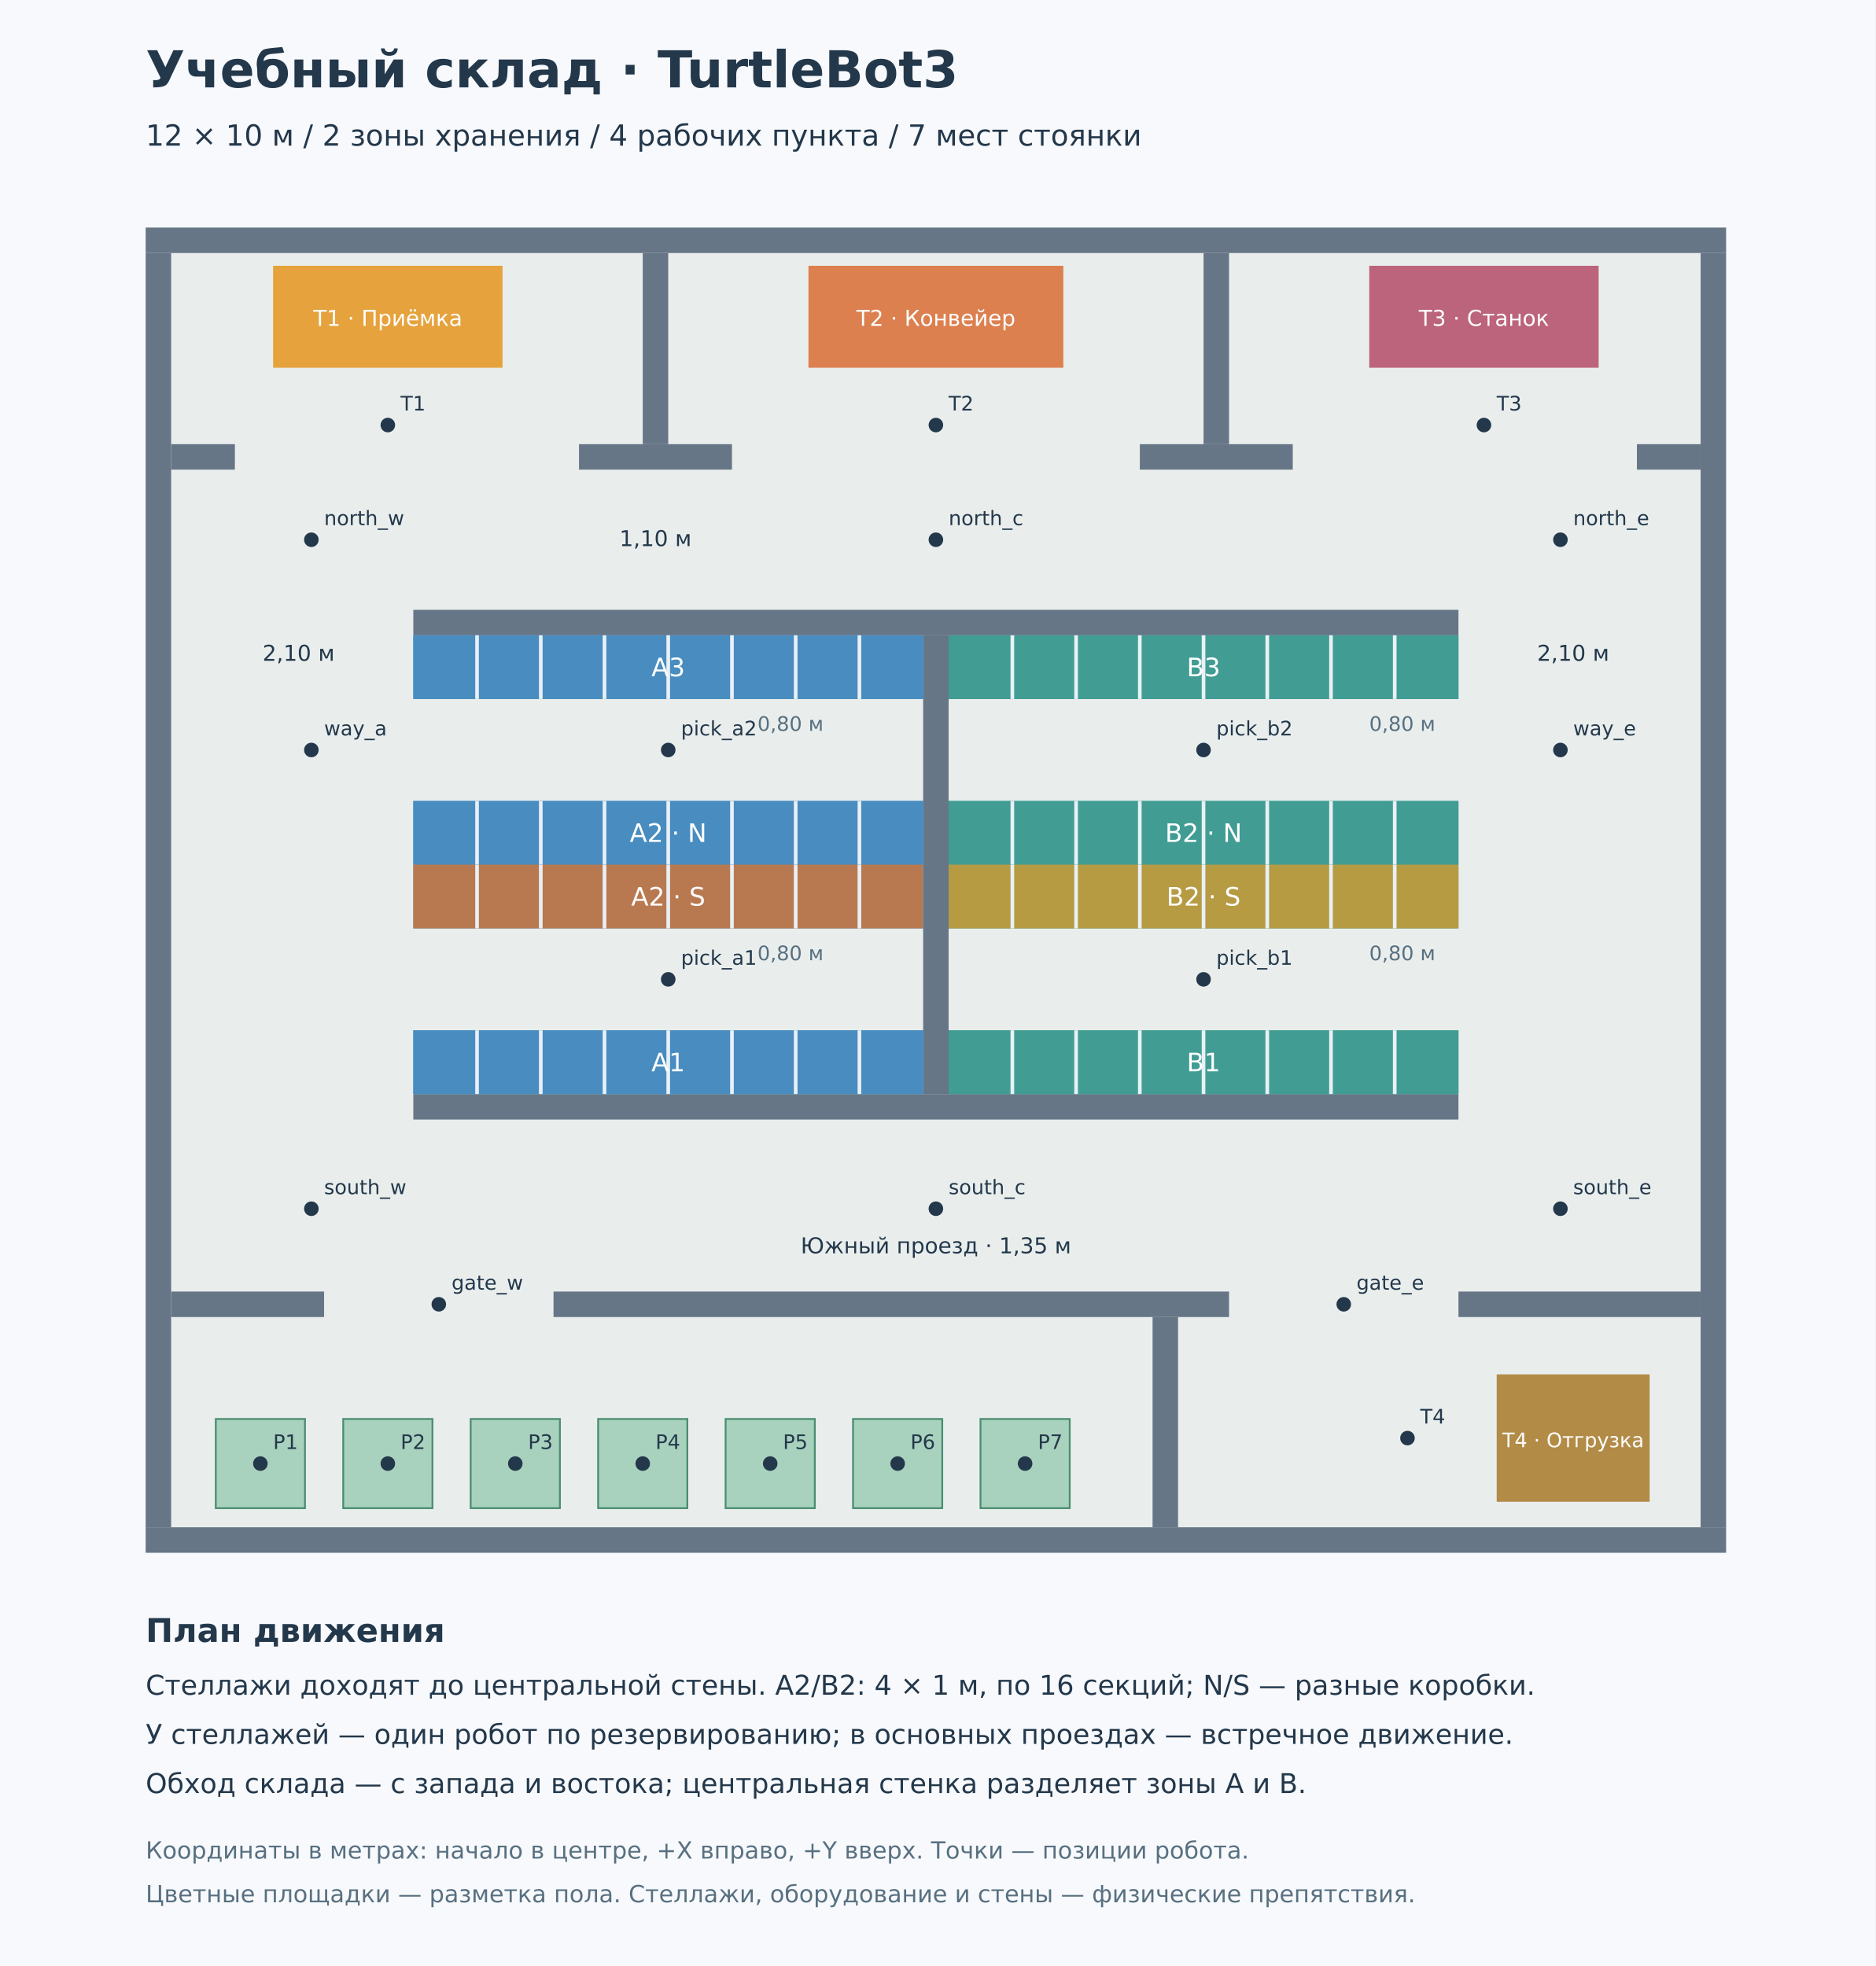
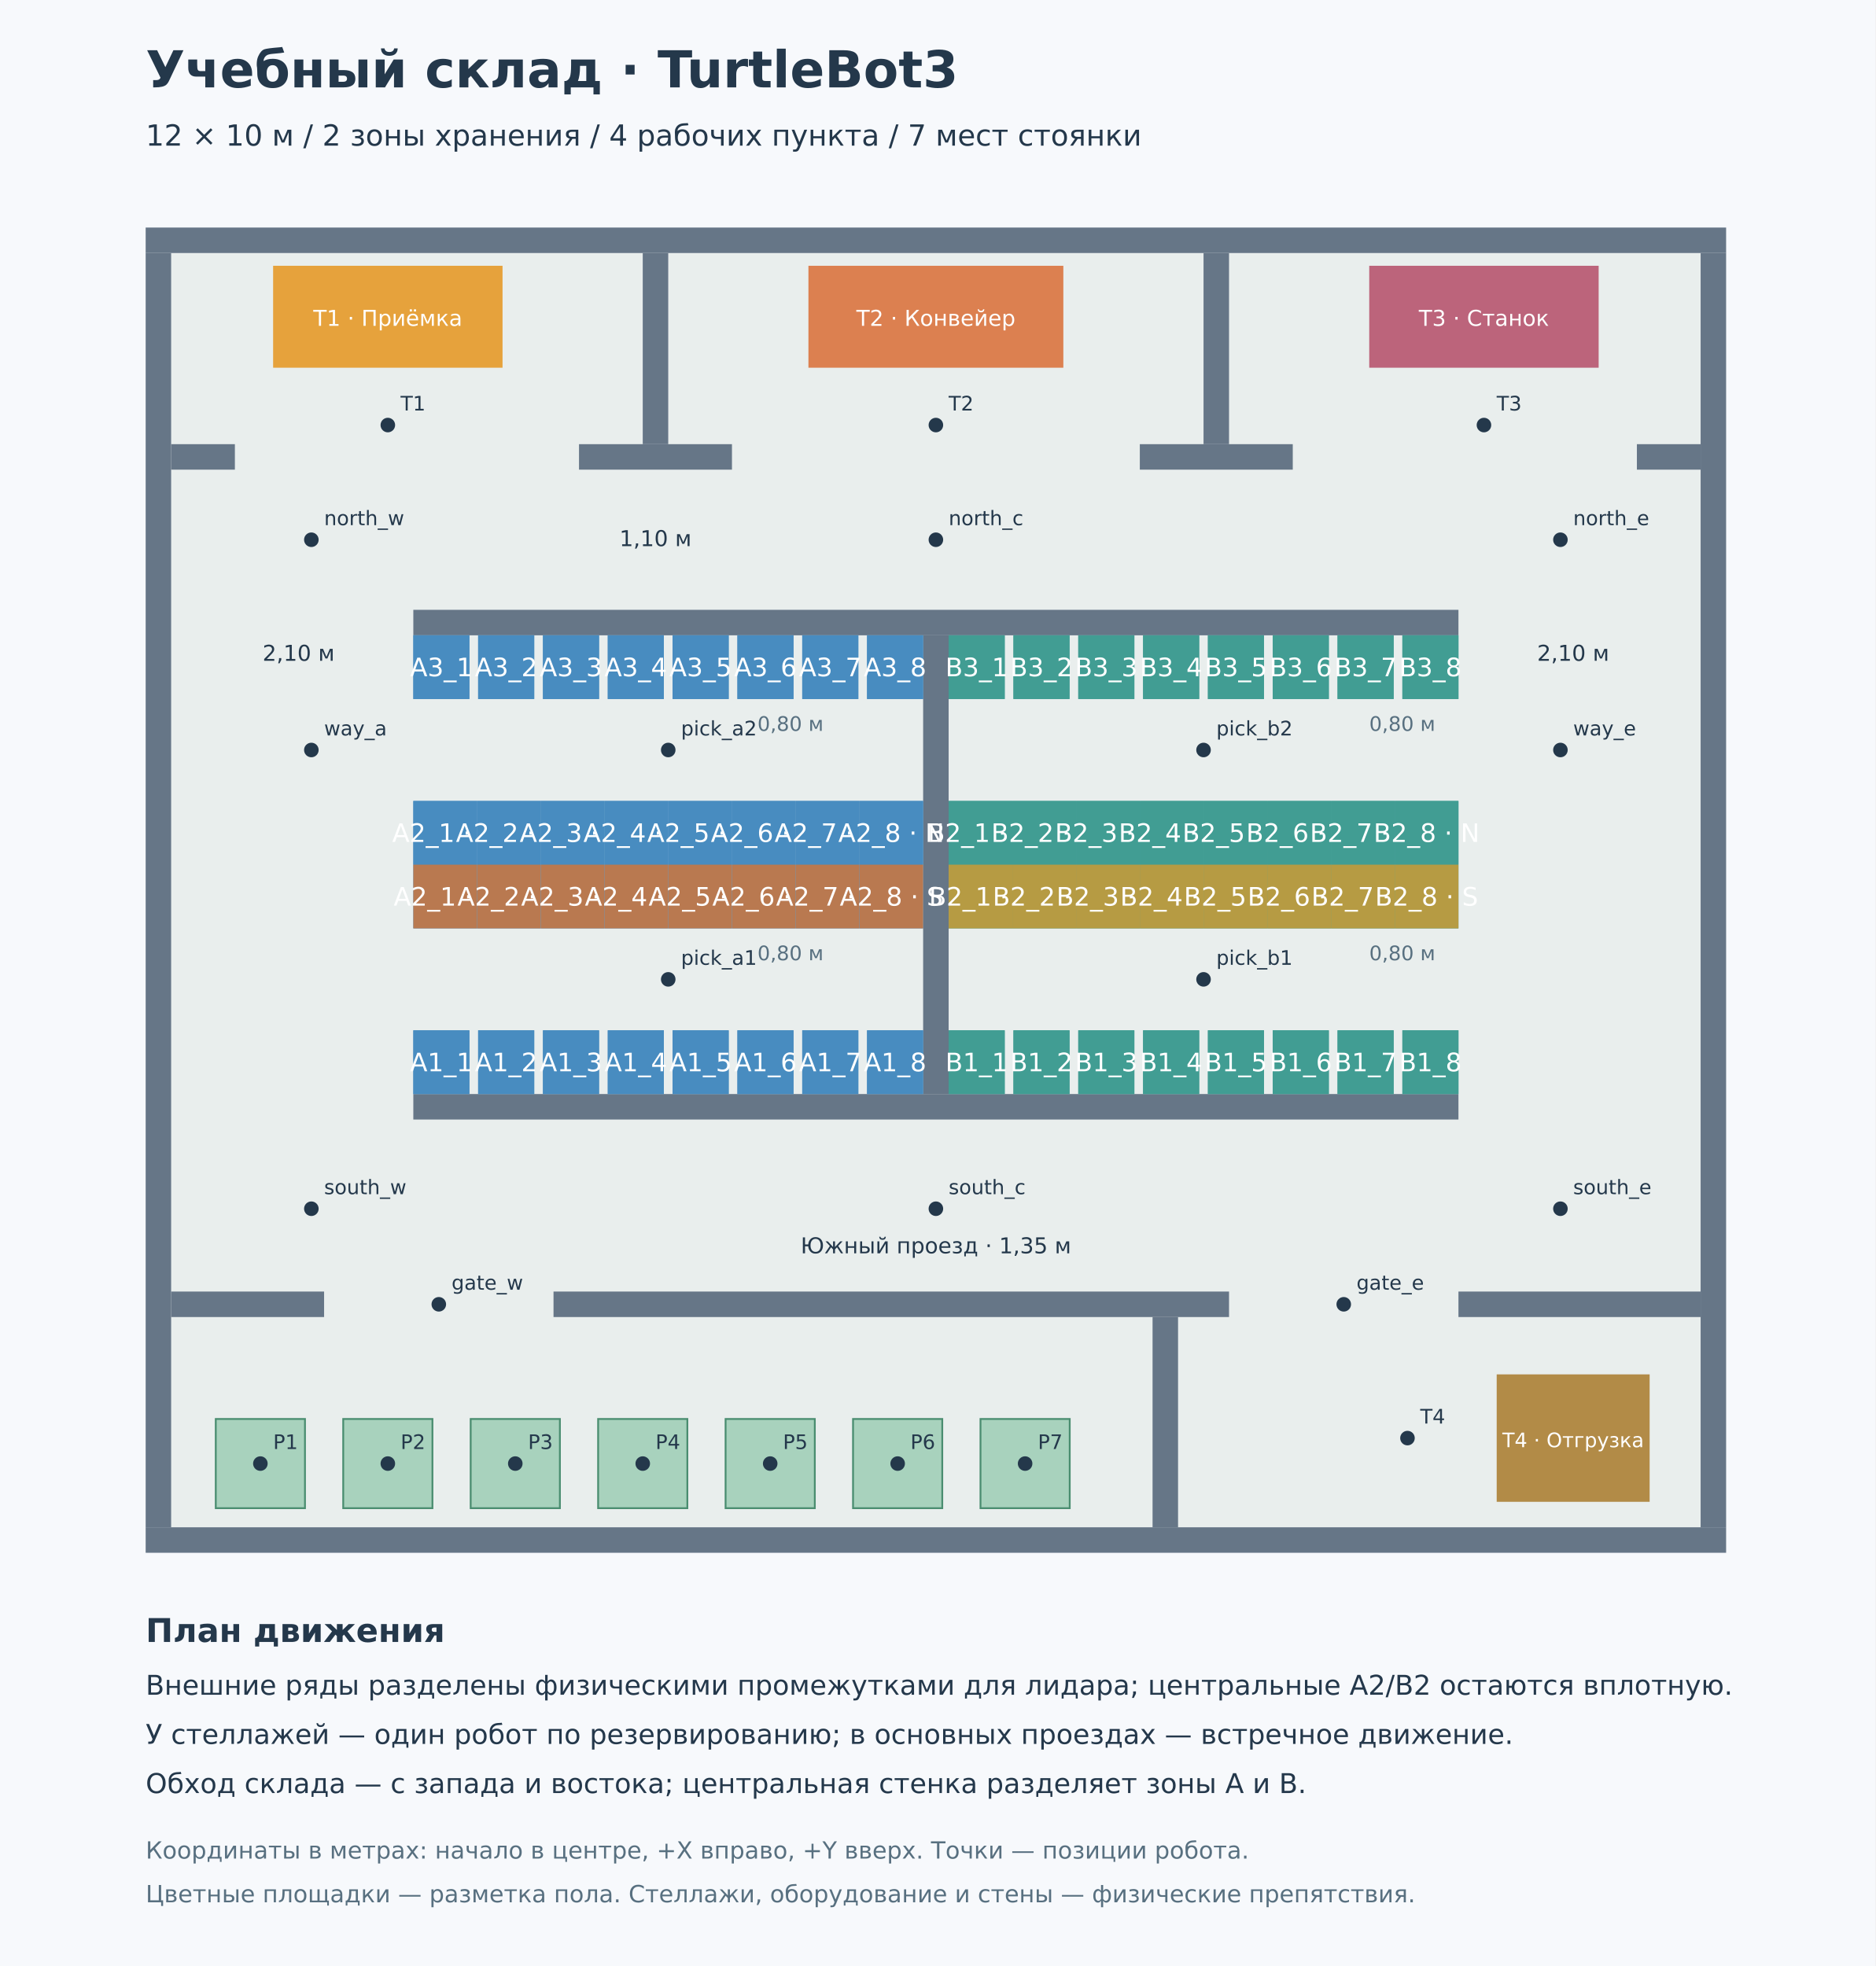
<svg xmlns="http://www.w3.org/2000/svg" width="1030" height="1080" viewBox="0 0 1030 1080">
  <rect width="1030" height="1080" fill="#f7f9fc" />
  <g font-family="DejaVu Sans, sans-serif" fill="#24384b">
    <text x="80" y="48" font-size="28" font-weight="bold">Учебный склад · TurtleBot3</text>
    <text x="80" y="80" font-size="16">12 × 10 м  /  2 зоны хранения  /  4 рабочих пункта  /  7 мест стоянки</text>
    <rect x="94" y="139.0" width="840" height="700" fill="#e9eeed" />
    <rect x="80.0" y="125.0" width="868.0" height="14.0" fill="#667687" />
    <rect x="80.0" y="839.0" width="868.0" height="14.0" fill="#667687" />
    <rect x="80.0" y="139.0" width="14.0" height="700.0" fill="#667687" />
    <rect x="934.0" y="139.0" width="14.0" height="700.0" fill="#667687" />
    <rect x="94.0" y="709.5" width="84.0" height="14.0" fill="#667687" />
    <rect x="304.0" y="709.5" width="371.0" height="14.0" fill="#667687" />
    <rect x="801.0" y="709.5" width="133.0" height="14.0" fill="#667687" />
    <rect x="227.0" y="335.0" width="574.0" height="14.0" fill="#667687" />
    <rect x="227.0" y="601.0" width="574.0" height="14.0" fill="#667687" />
    <rect x="507.0" y="349.0" width="14.0" height="252.0" fill="#667687" />
    <rect x="353.0" y="139.0" width="14.0" height="105.0" fill="#667687" />
    <rect x="661.0" y="139.0" width="14.0" height="105.0" fill="#667687" />
    <rect x="318.0" y="244.0" width="84.0" height="14.0" fill="#667687" />
    <rect x="626.0" y="244.0" width="84.0" height="14.0" fill="#667687" />
    <rect x="94.0" y="244.0" width="35.0" height="14.0" fill="#667687" />
    <rect x="899.0" y="244.0" width="35.0" height="14.0" fill="#667687" />
    <rect x="633.0" y="723.5" width="14.0" height="115.5" fill="#667687" />
    <rect x="150.0" y="146.0" width="126.0" height="56.0" fill="#e6a23c" />
    <rect x="444.0" y="146.0" width="140.0" height="56.0" fill="#dc8050" />
    <rect x="752.0" y="146.0" width="126.0" height="56.0" fill="#bc647b" />
    <rect x="822.0" y="755.0" width="84.0" height="70.0" fill="#b28b47" />
-     <rect x="227.0" y="566.0" width="280.0" height="35.0" fill="#488cc0" />
-     <rect x="227" y="566.0" width="280.0" height="35" fill="#488cc0" />
-     <path d="M 262.0 566.0 v 35" stroke="#e9f0f6" stroke-width="2" />
-     <path d="M 297.0 566.0 v 35" stroke="#e9f0f6" stroke-width="2" />
-     <path d="M 332.0 566.0 v 35" stroke="#e9f0f6" stroke-width="2" />
-     <path d="M 367 566.0 v 35" stroke="#e9f0f6" stroke-width="2" />
-     <path d="M 402 566.0 v 35" stroke="#e9f0f6" stroke-width="2" />
-     <path d="M 437 566.0 v 35" stroke="#e9f0f6" stroke-width="2" />
-     <path d="M 472 566.0 v 35" stroke="#e9f0f6" stroke-width="2" />
-     <text x="367.0" y="588.5" text-anchor="middle" fill="white" font-size="14">A1</text>
-     <rect x="227.0" y="440.0" width="280.0" height="70.0" fill="#488cc0" />
-     <rect x="227" y="440.0" width="280.0" height="35" fill="#488cc0" />
-     <path d="M 262.0 440.0 v 35" stroke="#e9f0f6" stroke-width="2" />
-     <path d="M 297.0 440.0 v 35" stroke="#e9f0f6" stroke-width="2" />
-     <path d="M 332.0 440.0 v 35" stroke="#e9f0f6" stroke-width="2" />
-     <path d="M 367 440.0 v 35" stroke="#e9f0f6" stroke-width="2" />
-     <path d="M 402 440.0 v 35" stroke="#e9f0f6" stroke-width="2" />
-     <path d="M 437 440.0 v 35" stroke="#e9f0f6" stroke-width="2" />
-     <path d="M 472 440.0 v 35" stroke="#e9f0f6" stroke-width="2" />
-     <text x="367.0" y="462.5" text-anchor="middle" fill="white" font-size="14">A2 · N</text>
-     <rect x="227" y="475.0" width="280.0" height="35" fill="#b97950" />
-     <path d="M 262.0 475.0 v 35" stroke="#e9f0f6" stroke-width="2" />
-     <path d="M 297.0 475.0 v 35" stroke="#e9f0f6" stroke-width="2" />
-     <path d="M 332.0 475.0 v 35" stroke="#e9f0f6" stroke-width="2" />
-     <path d="M 367 475.0 v 35" stroke="#e9f0f6" stroke-width="2" />
-     <path d="M 402 475.0 v 35" stroke="#e9f0f6" stroke-width="2" />
-     <path d="M 437 475.0 v 35" stroke="#e9f0f6" stroke-width="2" />
-     <path d="M 472 475.0 v 35" stroke="#e9f0f6" stroke-width="2" />
-     <text x="367.0" y="497.5" text-anchor="middle" fill="white" font-size="14">A2 · S</text>
-     <rect x="227.0" y="349.0" width="280.0" height="35.0" fill="#488cc0" />
-     <rect x="227" y="349.0" width="280.0" height="35" fill="#488cc0" />
-     <path d="M 262.0 349.0 v 35" stroke="#e9f0f6" stroke-width="2" />
-     <path d="M 297.0 349.0 v 35" stroke="#e9f0f6" stroke-width="2" />
-     <path d="M 332.0 349.0 v 35" stroke="#e9f0f6" stroke-width="2" />
-     <path d="M 367 349.0 v 35" stroke="#e9f0f6" stroke-width="2" />
-     <path d="M 402 349.0 v 35" stroke="#e9f0f6" stroke-width="2" />
-     <path d="M 437 349.0 v 35" stroke="#e9f0f6" stroke-width="2" />
-     <path d="M 472 349.0 v 35" stroke="#e9f0f6" stroke-width="2" />
-     <text x="367.0" y="371.5" text-anchor="middle" fill="white" font-size="14">A3</text>
-     <rect x="521.0" y="566.0" width="280.0" height="35.0" fill="#419d93" />
-     <rect x="521.0" y="566.0" width="280.0" height="35" fill="#419d93" />
-     <path d="M 556.0 566.0 v 35" stroke="#e9f0f6" stroke-width="2" />
-     <path d="M 591.0 566.0 v 35" stroke="#e9f0f6" stroke-width="2" />
-     <path d="M 626.0 566.0 v 35" stroke="#e9f0f6" stroke-width="2" />
-     <path d="M 661.0 566.0 v 35" stroke="#e9f0f6" stroke-width="2" />
-     <path d="M 696.0 566.0 v 35" stroke="#e9f0f6" stroke-width="2" />
-     <path d="M 731.0 566.0 v 35" stroke="#e9f0f6" stroke-width="2" />
-     <path d="M 766.0 566.0 v 35" stroke="#e9f0f6" stroke-width="2" />
-     <text x="661.0" y="588.5" text-anchor="middle" fill="white" font-size="14">B1</text>
-     <rect x="521.0" y="440.0" width="280.0" height="70.0" fill="#419d93" />
-     <rect x="521.0" y="440.0" width="280.0" height="35" fill="#419d93" />
-     <path d="M 556.0 440.0 v 35" stroke="#e9f0f6" stroke-width="2" />
-     <path d="M 591.0 440.0 v 35" stroke="#e9f0f6" stroke-width="2" />
-     <path d="M 626.0 440.0 v 35" stroke="#e9f0f6" stroke-width="2" />
-     <path d="M 661.0 440.0 v 35" stroke="#e9f0f6" stroke-width="2" />
-     <path d="M 696.0 440.0 v 35" stroke="#e9f0f6" stroke-width="2" />
-     <path d="M 731.0 440.0 v 35" stroke="#e9f0f6" stroke-width="2" />
-     <path d="M 766.0 440.0 v 35" stroke="#e9f0f6" stroke-width="2" />
-     <text x="661.0" y="462.5" text-anchor="middle" fill="white" font-size="14">B2 · N</text>
-     <rect x="521.0" y="475.0" width="280.0" height="35" fill="#b69b43" />
-     <path d="M 556.0 475.0 v 35" stroke="#e9f0f6" stroke-width="2" />
-     <path d="M 591.0 475.0 v 35" stroke="#e9f0f6" stroke-width="2" />
-     <path d="M 626.0 475.0 v 35" stroke="#e9f0f6" stroke-width="2" />
-     <path d="M 661.0 475.0 v 35" stroke="#e9f0f6" stroke-width="2" />
-     <path d="M 696.0 475.0 v 35" stroke="#e9f0f6" stroke-width="2" />
-     <path d="M 731.0 475.0 v 35" stroke="#e9f0f6" stroke-width="2" />
-     <path d="M 766.0 475.0 v 35" stroke="#e9f0f6" stroke-width="2" />
-     <text x="661.0" y="497.5" text-anchor="middle" fill="white" font-size="14">B2 · S</text>
-     <rect x="521.0" y="349.0" width="280.0" height="35.0" fill="#419d93" />
-     <rect x="521.0" y="349.0" width="280.0" height="35" fill="#419d93" />
-     <path d="M 556.0 349.0 v 35" stroke="#e9f0f6" stroke-width="2" />
-     <path d="M 591.0 349.0 v 35" stroke="#e9f0f6" stroke-width="2" />
-     <path d="M 626.0 349.0 v 35" stroke="#e9f0f6" stroke-width="2" />
-     <path d="M 661.0 349.0 v 35" stroke="#e9f0f6" stroke-width="2" />
-     <path d="M 696.0 349.0 v 35" stroke="#e9f0f6" stroke-width="2" />
-     <path d="M 731.0 349.0 v 35" stroke="#e9f0f6" stroke-width="2" />
-     <path d="M 766.0 349.0 v 35" stroke="#e9f0f6" stroke-width="2" />
-     <text x="661.0" y="371.5" text-anchor="middle" fill="white" font-size="14">B3</text>
+     <rect x="227.0" y="566.0" width="30.8" height="35.0" fill="#488cc0" />
+     <rect x="227" y="566.0" width="30.8" height="35" fill="#488cc0" />
+     <text x="242.4" y="588.5" text-anchor="middle" fill="white" font-size="14">A1_1</text>
+     <rect x="262.6" y="566.0" width="30.8" height="35.0" fill="#488cc0" />
+     <rect x="262.6" y="566.0" width="30.8" height="35" fill="#488cc0" />
+     <text x="278" y="588.5" text-anchor="middle" fill="white" font-size="14">A1_2</text>
+     <rect x="298.2" y="566.0" width="30.8" height="35.0" fill="#488cc0" />
+     <rect x="298.2" y="566.0" width="30.8" height="35" fill="#488cc0" />
+     <text x="313.6" y="588.5" text-anchor="middle" fill="white" font-size="14">A1_3</text>
+     <rect x="333.8" y="566.0" width="30.8" height="35.0" fill="#488cc0" />
+     <rect x="333.8" y="566.0" width="30.8" height="35" fill="#488cc0" />
+     <text x="349.2" y="588.5" text-anchor="middle" fill="white" font-size="14">A1_4</text>
+     <rect x="369.4" y="566.0" width="30.8" height="35.0" fill="#488cc0" />
+     <rect x="369.4" y="566.0" width="30.8" height="35" fill="#488cc0" />
+     <text x="384.8" y="588.5" text-anchor="middle" fill="white" font-size="14">A1_5</text>
+     <rect x="405.0" y="566.0" width="30.8" height="35.0" fill="#488cc0" />
+     <rect x="405.0" y="566.0" width="30.8" height="35" fill="#488cc0" />
+     <text x="420.4" y="588.5" text-anchor="middle" fill="white" font-size="14">A1_6</text>
+     <rect x="440.6" y="566.0" width="30.8" height="35.0" fill="#488cc0" />
+     <rect x="440.6" y="566.0" width="30.8" height="35" fill="#488cc0" />
+     <text x="456" y="588.5" text-anchor="middle" fill="white" font-size="14">A1_7</text>
+     <rect x="476.2" y="566.0" width="30.8" height="35.0" fill="#488cc0" />
+     <rect x="476.2" y="566.0" width="30.8" height="35" fill="#488cc0" />
+     <text x="491.6" y="588.5" text-anchor="middle" fill="white" font-size="14">A1_8</text>
+     <rect x="227.0" y="440.0" width="35.0" height="70.0" fill="#488cc0" />
+     <rect x="227" y="440.0" width="35.0" height="35" fill="#488cc0" />
+     <text x="244.5" y="462.5" text-anchor="middle" fill="white" font-size="14">A2_1 · N</text>
+     <rect x="227" y="475.0" width="35.0" height="35" fill="#b97950" />
+     <text x="244.5" y="497.5" text-anchor="middle" fill="white" font-size="14">A2_1 · S</text>
+     <rect x="262.0" y="440.0" width="35.0" height="70.0" fill="#488cc0" />
+     <rect x="262.0" y="440.0" width="35.0" height="35" fill="#488cc0" />
+     <text x="279.5" y="462.5" text-anchor="middle" fill="white" font-size="14">A2_2 · N</text>
+     <rect x="262.0" y="475.0" width="35.0" height="35" fill="#b97950" />
+     <text x="279.5" y="497.5" text-anchor="middle" fill="white" font-size="14">A2_2 · S</text>
+     <rect x="297.0" y="440.0" width="35.0" height="70.0" fill="#488cc0" />
+     <rect x="297.0" y="440.0" width="35.0" height="35" fill="#488cc0" />
+     <text x="314.5" y="462.5" text-anchor="middle" fill="white" font-size="14">A2_3 · N</text>
+     <rect x="297.0" y="475.0" width="35.0" height="35" fill="#b97950" />
+     <text x="314.5" y="497.5" text-anchor="middle" fill="white" font-size="14">A2_3 · S</text>
+     <rect x="332.0" y="440.0" width="35.0" height="70.0" fill="#488cc0" />
+     <rect x="332.0" y="440.0" width="35.0" height="35" fill="#488cc0" />
+     <text x="349.5" y="462.5" text-anchor="middle" fill="white" font-size="14">A2_4 · N</text>
+     <rect x="332.0" y="475.0" width="35.0" height="35" fill="#b97950" />
+     <text x="349.5" y="497.5" text-anchor="middle" fill="white" font-size="14">A2_4 · S</text>
+     <rect x="367.0" y="440.0" width="35.0" height="70.0" fill="#488cc0" />
+     <rect x="367" y="440.0" width="35.0" height="35" fill="#488cc0" />
+     <text x="384.5" y="462.5" text-anchor="middle" fill="white" font-size="14">A2_5 · N</text>
+     <rect x="367" y="475.0" width="35.0" height="35" fill="#b97950" />
+     <text x="384.5" y="497.5" text-anchor="middle" fill="white" font-size="14">A2_5 · S</text>
+     <rect x="402.0" y="440.0" width="35.0" height="70.0" fill="#488cc0" />
+     <rect x="402" y="440.0" width="35.0" height="35" fill="#488cc0" />
+     <text x="419.5" y="462.5" text-anchor="middle" fill="white" font-size="14">A2_6 · N</text>
+     <rect x="402" y="475.0" width="35.0" height="35" fill="#b97950" />
+     <text x="419.5" y="497.5" text-anchor="middle" fill="white" font-size="14">A2_6 · S</text>
+     <rect x="437.0" y="440.0" width="35.0" height="70.0" fill="#488cc0" />
+     <rect x="437" y="440.0" width="35.0" height="35" fill="#488cc0" />
+     <text x="454.5" y="462.5" text-anchor="middle" fill="white" font-size="14">A2_7 · N</text>
+     <rect x="437" y="475.0" width="35.0" height="35" fill="#b97950" />
+     <text x="454.5" y="497.5" text-anchor="middle" fill="white" font-size="14">A2_7 · S</text>
+     <rect x="472.0" y="440.0" width="35.0" height="70.0" fill="#488cc0" />
+     <rect x="472" y="440.0" width="35.0" height="35" fill="#488cc0" />
+     <text x="489.5" y="462.5" text-anchor="middle" fill="white" font-size="14">A2_8 · N</text>
+     <rect x="472" y="475.0" width="35.0" height="35" fill="#b97950" />
+     <text x="489.5" y="497.5" text-anchor="middle" fill="white" font-size="14">A2_8 · S</text>
+     <rect x="227.0" y="349.0" width="30.8" height="35.0" fill="#488cc0" />
+     <rect x="227" y="349.0" width="30.8" height="35" fill="#488cc0" />
+     <text x="242.4" y="371.5" text-anchor="middle" fill="white" font-size="14">A3_1</text>
+     <rect x="262.6" y="349.0" width="30.8" height="35.0" fill="#488cc0" />
+     <rect x="262.6" y="349.0" width="30.8" height="35" fill="#488cc0" />
+     <text x="278" y="371.5" text-anchor="middle" fill="white" font-size="14">A3_2</text>
+     <rect x="298.2" y="349.0" width="30.8" height="35.0" fill="#488cc0" />
+     <rect x="298.2" y="349.0" width="30.8" height="35" fill="#488cc0" />
+     <text x="313.6" y="371.5" text-anchor="middle" fill="white" font-size="14">A3_3</text>
+     <rect x="333.8" y="349.0" width="30.8" height="35.0" fill="#488cc0" />
+     <rect x="333.8" y="349.0" width="30.8" height="35" fill="#488cc0" />
+     <text x="349.2" y="371.5" text-anchor="middle" fill="white" font-size="14">A3_4</text>
+     <rect x="369.4" y="349.0" width="30.8" height="35.0" fill="#488cc0" />
+     <rect x="369.4" y="349.0" width="30.8" height="35" fill="#488cc0" />
+     <text x="384.8" y="371.5" text-anchor="middle" fill="white" font-size="14">A3_5</text>
+     <rect x="405.0" y="349.0" width="30.8" height="35.0" fill="#488cc0" />
+     <rect x="405.0" y="349.0" width="30.8" height="35" fill="#488cc0" />
+     <text x="420.4" y="371.5" text-anchor="middle" fill="white" font-size="14">A3_6</text>
+     <rect x="440.6" y="349.0" width="30.8" height="35.0" fill="#488cc0" />
+     <rect x="440.6" y="349.0" width="30.8" height="35" fill="#488cc0" />
+     <text x="456" y="371.5" text-anchor="middle" fill="white" font-size="14">A3_7</text>
+     <rect x="476.2" y="349.0" width="30.8" height="35.0" fill="#488cc0" />
+     <rect x="476.2" y="349.0" width="30.8" height="35" fill="#488cc0" />
+     <text x="491.6" y="371.5" text-anchor="middle" fill="white" font-size="14">A3_8</text>
+     <rect x="521.0" y="566.0" width="30.8" height="35.0" fill="#419d93" />
+     <rect x="521.0" y="566.0" width="30.8" height="35" fill="#419d93" />
+     <text x="536.4" y="588.5" text-anchor="middle" fill="white" font-size="14">B1_1</text>
+     <rect x="556.6" y="566.0" width="30.8" height="35.0" fill="#419d93" />
+     <rect x="556.6" y="566.0" width="30.8" height="35" fill="#419d93" />
+     <text x="572.0" y="588.5" text-anchor="middle" fill="white" font-size="14">B1_2</text>
+     <rect x="592.2" y="566.0" width="30.8" height="35.0" fill="#419d93" />
+     <rect x="592.2" y="566.0" width="30.8" height="35" fill="#419d93" />
+     <text x="607.6" y="588.5" text-anchor="middle" fill="white" font-size="14">B1_3</text>
+     <rect x="627.8" y="566.0" width="30.8" height="35.0" fill="#419d93" />
+     <rect x="627.8" y="566.0" width="30.8" height="35" fill="#419d93" />
+     <text x="643.2" y="588.5" text-anchor="middle" fill="white" font-size="14">B1_4</text>
+     <rect x="663.4" y="566.0" width="30.8" height="35.0" fill="#419d93" />
+     <rect x="663.4" y="566.0" width="30.8" height="35" fill="#419d93" />
+     <text x="678.8" y="588.5" text-anchor="middle" fill="white" font-size="14">B1_5</text>
+     <rect x="699.0" y="566.0" width="30.8" height="35.0" fill="#419d93" />
+     <rect x="699.0" y="566.0" width="30.8" height="35" fill="#419d93" />
+     <text x="714.4" y="588.5" text-anchor="middle" fill="white" font-size="14">B1_6</text>
+     <rect x="734.6" y="566.0" width="30.8" height="35.0" fill="#419d93" />
+     <rect x="734.6" y="566.0" width="30.8" height="35" fill="#419d93" />
+     <text x="750" y="588.5" text-anchor="middle" fill="white" font-size="14">B1_7</text>
+     <rect x="770.2" y="566.0" width="30.8" height="35.0" fill="#419d93" />
+     <rect x="770.2" y="566.0" width="30.8" height="35" fill="#419d93" />
+     <text x="785.6" y="588.5" text-anchor="middle" fill="white" font-size="14">B1_8</text>
+     <rect x="521.0" y="440.0" width="35.0" height="70.0" fill="#419d93" />
+     <rect x="521.0" y="440.0" width="35.0" height="35" fill="#419d93" />
+     <text x="538.5" y="462.5" text-anchor="middle" fill="white" font-size="14">B2_1 · N</text>
+     <rect x="521.0" y="475.0" width="35.0" height="35" fill="#b69b43" />
+     <text x="538.5" y="497.5" text-anchor="middle" fill="white" font-size="14">B2_1 · S</text>
+     <rect x="556.0" y="440.0" width="35.0" height="70.0" fill="#419d93" />
+     <rect x="556.0" y="440.0" width="35.0" height="35" fill="#419d93" />
+     <text x="573.5" y="462.5" text-anchor="middle" fill="white" font-size="14">B2_2 · N</text>
+     <rect x="556.0" y="475.0" width="35.0" height="35" fill="#b69b43" />
+     <text x="573.5" y="497.5" text-anchor="middle" fill="white" font-size="14">B2_2 · S</text>
+     <rect x="591.0" y="440.0" width="35.0" height="70.0" fill="#419d93" />
+     <rect x="591.0" y="440.0" width="35.0" height="35" fill="#419d93" />
+     <text x="608.5" y="462.5" text-anchor="middle" fill="white" font-size="14">B2_3 · N</text>
+     <rect x="591.0" y="475.0" width="35.0" height="35" fill="#b69b43" />
+     <text x="608.5" y="497.5" text-anchor="middle" fill="white" font-size="14">B2_3 · S</text>
+     <rect x="626.0" y="440.0" width="35.0" height="70.0" fill="#419d93" />
+     <rect x="626.0" y="440.0" width="35.0" height="35" fill="#419d93" />
+     <text x="643.5" y="462.5" text-anchor="middle" fill="white" font-size="14">B2_4 · N</text>
+     <rect x="626.0" y="475.0" width="35.0" height="35" fill="#b69b43" />
+     <text x="643.5" y="497.5" text-anchor="middle" fill="white" font-size="14">B2_4 · S</text>
+     <rect x="661.0" y="440.0" width="35.0" height="70.0" fill="#419d93" />
+     <rect x="661.0" y="440.0" width="35.0" height="35" fill="#419d93" />
+     <text x="678.5" y="462.5" text-anchor="middle" fill="white" font-size="14">B2_5 · N</text>
+     <rect x="661.0" y="475.0" width="35.0" height="35" fill="#b69b43" />
+     <text x="678.5" y="497.5" text-anchor="middle" fill="white" font-size="14">B2_5 · S</text>
+     <rect x="696.0" y="440.0" width="35.0" height="70.0" fill="#419d93" />
+     <rect x="696.0" y="440.0" width="35.0" height="35" fill="#419d93" />
+     <text x="713.5" y="462.5" text-anchor="middle" fill="white" font-size="14">B2_6 · N</text>
+     <rect x="696.0" y="475.0" width="35.0" height="35" fill="#b69b43" />
+     <text x="713.5" y="497.5" text-anchor="middle" fill="white" font-size="14">B2_6 · S</text>
+     <rect x="731.0" y="440.0" width="35.0" height="70.0" fill="#419d93" />
+     <rect x="731.0" y="440.0" width="35.0" height="35" fill="#419d93" />
+     <text x="748.5" y="462.5" text-anchor="middle" fill="white" font-size="14">B2_7 · N</text>
+     <rect x="731.0" y="475.0" width="35.0" height="35" fill="#b69b43" />
+     <text x="748.5" y="497.5" text-anchor="middle" fill="white" font-size="14">B2_7 · S</text>
+     <rect x="766.0" y="440.0" width="35.0" height="70.0" fill="#419d93" />
+     <rect x="766.0" y="440.0" width="35.0" height="35" fill="#419d93" />
+     <text x="783.5" y="462.5" text-anchor="middle" fill="white" font-size="14">B2_8 · N</text>
+     <rect x="766.0" y="475.0" width="35.0" height="35" fill="#b69b43" />
+     <text x="783.5" y="497.5" text-anchor="middle" fill="white" font-size="14">B2_8 · S</text>
+     <rect x="521.0" y="349.0" width="30.8" height="35.0" fill="#419d93" />
+     <rect x="521.0" y="349.0" width="30.8" height="35" fill="#419d93" />
+     <text x="536.4" y="371.5" text-anchor="middle" fill="white" font-size="14">B3_1</text>
+     <rect x="556.6" y="349.0" width="30.8" height="35.0" fill="#419d93" />
+     <rect x="556.6" y="349.0" width="30.8" height="35" fill="#419d93" />
+     <text x="572.0" y="371.5" text-anchor="middle" fill="white" font-size="14">B3_2</text>
+     <rect x="592.2" y="349.0" width="30.8" height="35.0" fill="#419d93" />
+     <rect x="592.2" y="349.0" width="30.8" height="35" fill="#419d93" />
+     <text x="607.6" y="371.5" text-anchor="middle" fill="white" font-size="14">B3_3</text>
+     <rect x="627.8" y="349.0" width="30.8" height="35.0" fill="#419d93" />
+     <rect x="627.8" y="349.0" width="30.8" height="35" fill="#419d93" />
+     <text x="643.2" y="371.5" text-anchor="middle" fill="white" font-size="14">B3_4</text>
+     <rect x="663.4" y="349.0" width="30.8" height="35.0" fill="#419d93" />
+     <rect x="663.4" y="349.0" width="30.8" height="35" fill="#419d93" />
+     <text x="678.8" y="371.5" text-anchor="middle" fill="white" font-size="14">B3_5</text>
+     <rect x="699.0" y="349.0" width="30.8" height="35.0" fill="#419d93" />
+     <rect x="699.0" y="349.0" width="30.8" height="35" fill="#419d93" />
+     <text x="714.4" y="371.5" text-anchor="middle" fill="white" font-size="14">B3_6</text>
+     <rect x="734.6" y="349.0" width="30.8" height="35.0" fill="#419d93" />
+     <rect x="734.6" y="349.0" width="30.8" height="35" fill="#419d93" />
+     <text x="750" y="371.5" text-anchor="middle" fill="white" font-size="14">B3_7</text>
+     <rect x="770.2" y="349.0" width="30.8" height="35.0" fill="#419d93" />
+     <rect x="770.2" y="349.0" width="30.8" height="35" fill="#419d93" />
+     <text x="785.6" y="371.5" text-anchor="middle" fill="white" font-size="14">B3_8</text>
    <rect x="118.5" y="779.5" width="49" height="49" fill="#a8d2bd" stroke="#4a8d70" />
    <circle cx="143" cy="804.0" r="4" fill="#24384b" />
    <text x="150" y="796.0" font-size="11">P1</text>
    <rect x="188.5" y="779.5" width="49" height="49" fill="#a8d2bd" stroke="#4a8d70" />
    <circle cx="213" cy="804.0" r="4" fill="#24384b" />
    <text x="220" y="796.0" font-size="11">P2</text>
    <rect x="258.5" y="779.5" width="49" height="49" fill="#a8d2bd" stroke="#4a8d70" />
    <circle cx="283.0" cy="804.0" r="4" fill="#24384b" />
    <text x="290.0" y="796.0" font-size="11">P3</text>
    <rect x="328.5" y="779.5" width="49" height="49" fill="#a8d2bd" stroke="#4a8d70" />
    <circle cx="353.0" cy="804.0" r="4" fill="#24384b" />
    <text x="360.0" y="796.0" font-size="11">P4</text>
    <rect x="398.5" y="779.5" width="49" height="49" fill="#a8d2bd" stroke="#4a8d70" />
    <circle cx="423.0" cy="804.0" r="4" fill="#24384b" />
    <text x="430.0" y="796.0" font-size="11">P5</text>
    <rect x="468.5" y="779.5" width="49" height="49" fill="#a8d2bd" stroke="#4a8d70" />
    <circle cx="493.0" cy="804.0" r="4" fill="#24384b" />
    <text x="500.0" y="796.0" font-size="11">P6</text>
    <rect x="538.5" y="779.5" width="49" height="49" fill="#a8d2bd" stroke="#4a8d70" />
    <circle cx="563.0" cy="804.0" r="4" fill="#24384b" />
    <text x="570.0" y="796.0" font-size="11">P7</text>
    <circle cx="213" cy="233.5" r="4" fill="#24384b" />
    <text x="220" y="225.5" font-size="11">T1</text>
    <circle cx="514.0" cy="233.5" r="4" fill="#24384b" />
    <text x="521.0" y="225.5" font-size="11">T2</text>
    <circle cx="815.0" cy="233.5" r="4" fill="#24384b" />
    <text x="822.0" y="225.5" font-size="11">T3</text>
    <circle cx="773.0" cy="790.0" r="4" fill="#24384b" />
    <text x="780.0" y="782.0" font-size="11">T4</text>
    <circle cx="241" cy="716.5" r="4" fill="#24384b" />
    <text x="248" y="708.5" font-size="11">gate_w</text>
    <circle cx="738.0" cy="716.5" r="4" fill="#24384b" />
    <text x="745.0" y="708.5" font-size="11">gate_e</text>
    <circle cx="171.0" cy="664.0" r="4" fill="#24384b" />
    <text x="178.0" y="656.0" font-size="11">south_w</text>
    <circle cx="514.0" cy="664.0" r="4" fill="#24384b" />
    <text x="521.0" y="656.0" font-size="11">south_c</text>
    <circle cx="857" cy="664.0" r="4" fill="#24384b" />
    <text x="864" y="656.0" font-size="11">south_e</text>
    <circle cx="171.0" cy="296.5" r="4" fill="#24384b" />
    <text x="178.0" y="288.5" font-size="11">north_w</text>
    <circle cx="514.0" cy="296.5" r="4" fill="#24384b" />
    <text x="521.0" y="288.5" font-size="11">north_c</text>
    <circle cx="857" cy="296.5" r="4" fill="#24384b" />
    <text x="864" y="288.5" font-size="11">north_e</text>
    <circle cx="171.0" cy="412.0" r="4" fill="#24384b" />
    <text x="178.0" y="404.0" font-size="11">way_a</text>
    <circle cx="857" cy="412.0" r="4" fill="#24384b" />
    <text x="864" y="404.0" font-size="11">way_e</text>
    <circle cx="367.0" cy="538.0" r="4" fill="#24384b" />
    <text x="374.0" y="530.0" font-size="11">pick_a1</text>
    <circle cx="367.0" cy="412.0" r="4" fill="#24384b" />
    <text x="374.0" y="404.0" font-size="11">pick_a2</text>
    <circle cx="661.0" cy="538.0" r="4" fill="#24384b" />
    <text x="668.0" y="530.0" font-size="11">pick_b1</text>
    <circle cx="661.0" cy="412.0" r="4" fill="#24384b" />
    <text x="668.0" y="404.0" font-size="11">pick_b2</text>
    <text x="213" y="179.0" fill="white" text-anchor="middle" font-size="12">T1 · Приёмка</text>
    <text x="514.0" y="179.0" fill="white" text-anchor="middle" font-size="12">T2 · Конвейер</text>
    <text x="815.0" y="179.0" fill="white" text-anchor="middle" font-size="12">T3 · Станок</text>
    <text x="864.0" y="795.0" fill="white" text-anchor="middle" font-size="11">T4 · Отгрузка</text>
    <text x="416" y="401.5" font-size="11" fill="#587080">0,80 м</text>
    <text x="752.0" y="401.5" font-size="11" fill="#587080">0,80 м</text>
    <text x="416" y="527.5" font-size="11" fill="#587080">0,80 м</text>
    <text x="752.0" y="527.5" font-size="11" fill="#587080">0,80 м</text>
    <text x="360.0" y="300.0" text-anchor="middle" font-size="12">1,10 м</text>
    <text x="164.0" y="363.0" text-anchor="middle" font-size="12">2,10 м</text>
    <text x="864.0" y="363.0" text-anchor="middle" font-size="12">2,10 м</text>
    <text x="514.0" y="688.5" text-anchor="middle" font-size="12">Южный проезд · 1,35 м</text>
    <text x="80" y="902" font-size="18" font-weight="bold">План движения</text>
-     <text x="80" y="931" font-size="15">Стеллажи доходят до центральной стены. A2/B2: 4 × 1 м, по 16 секций; N/S — разные коробки.</text>
+     <text x="80" y="931" font-size="15">Внешние ряды разделены физическими промежутками для лидара; центральные A2/B2 остаются вплотную.</text>
    <text x="80" y="958" font-size="15">У стеллажей — один робот по резервированию; в основных проездах — встречное движение.</text>
    <text x="80" y="985" font-size="15">Обход склада — с запада и востока; центральная стенка разделяет зоны A и B.</text>
    <text x="80" y="1021" font-size="13" fill="#587080">Координаты в метрах: начало в центре, +X вправо, +Y вверх. Точки — позиции робота.</text>
    <text x="80" y="1045" font-size="13" fill="#587080">Цветные площадки — разметка пола. Стеллажи, оборудование и стены — физические препятствия.</text>
  </g>
</svg>
